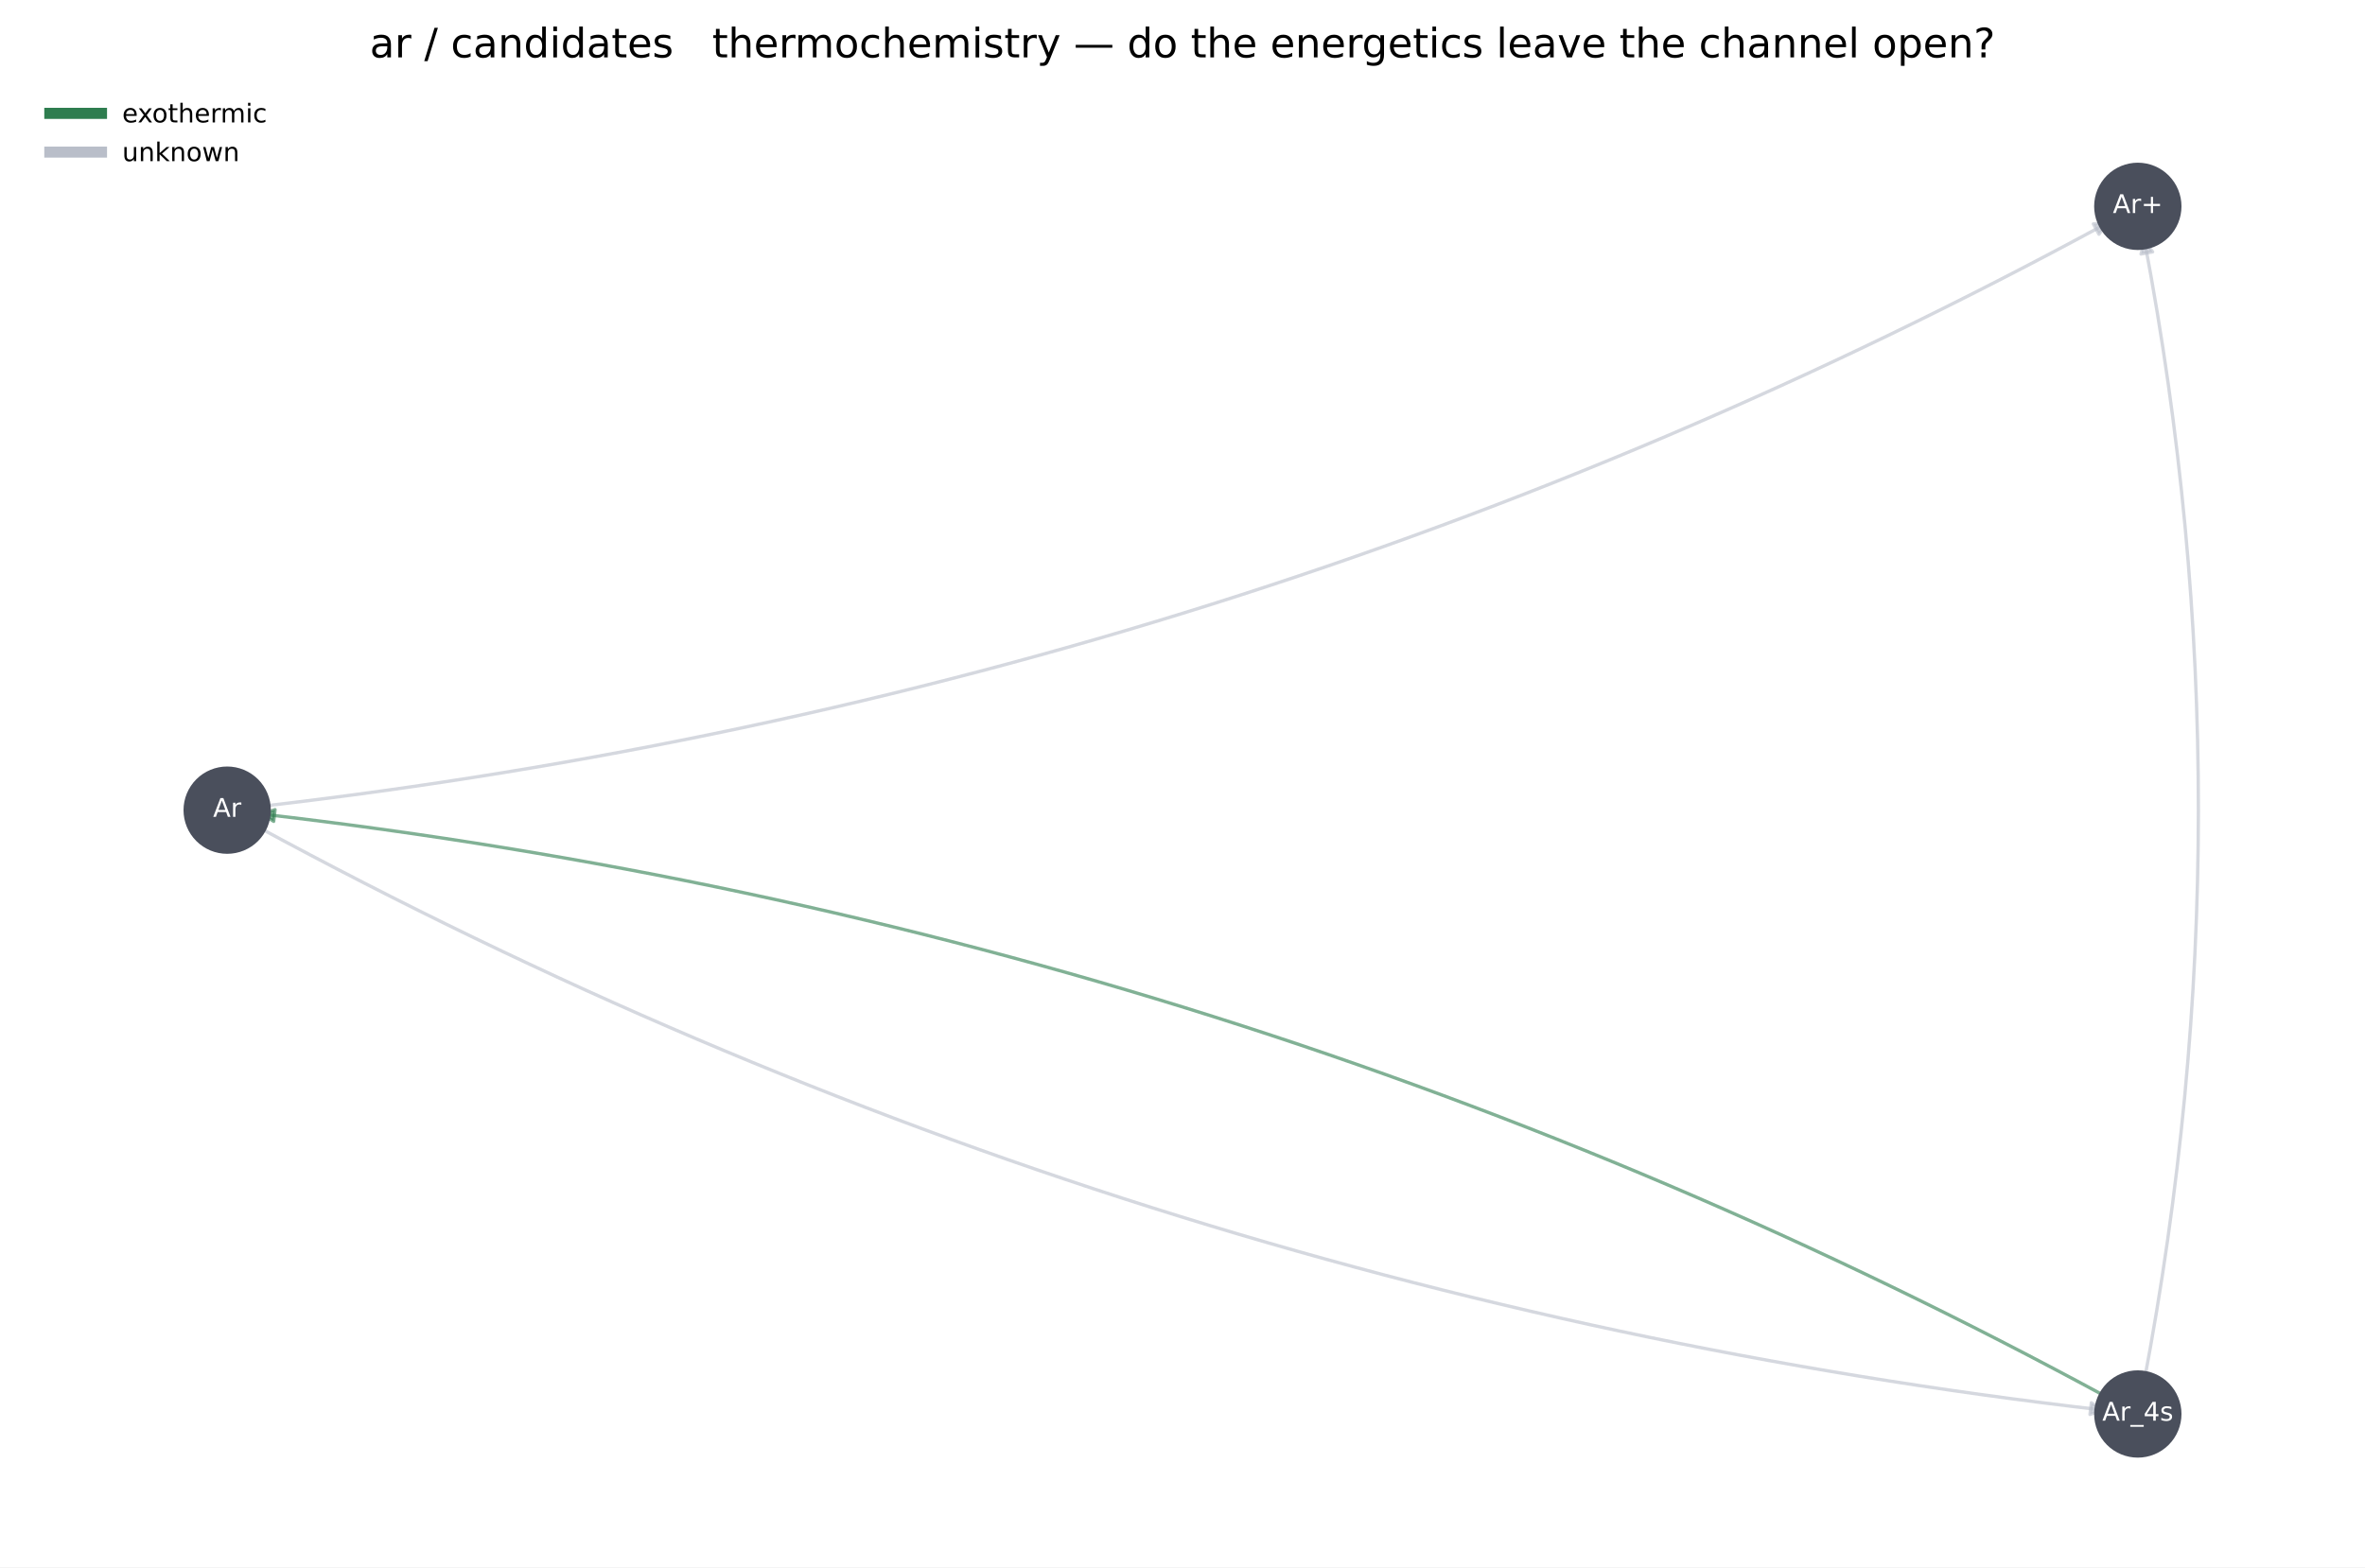
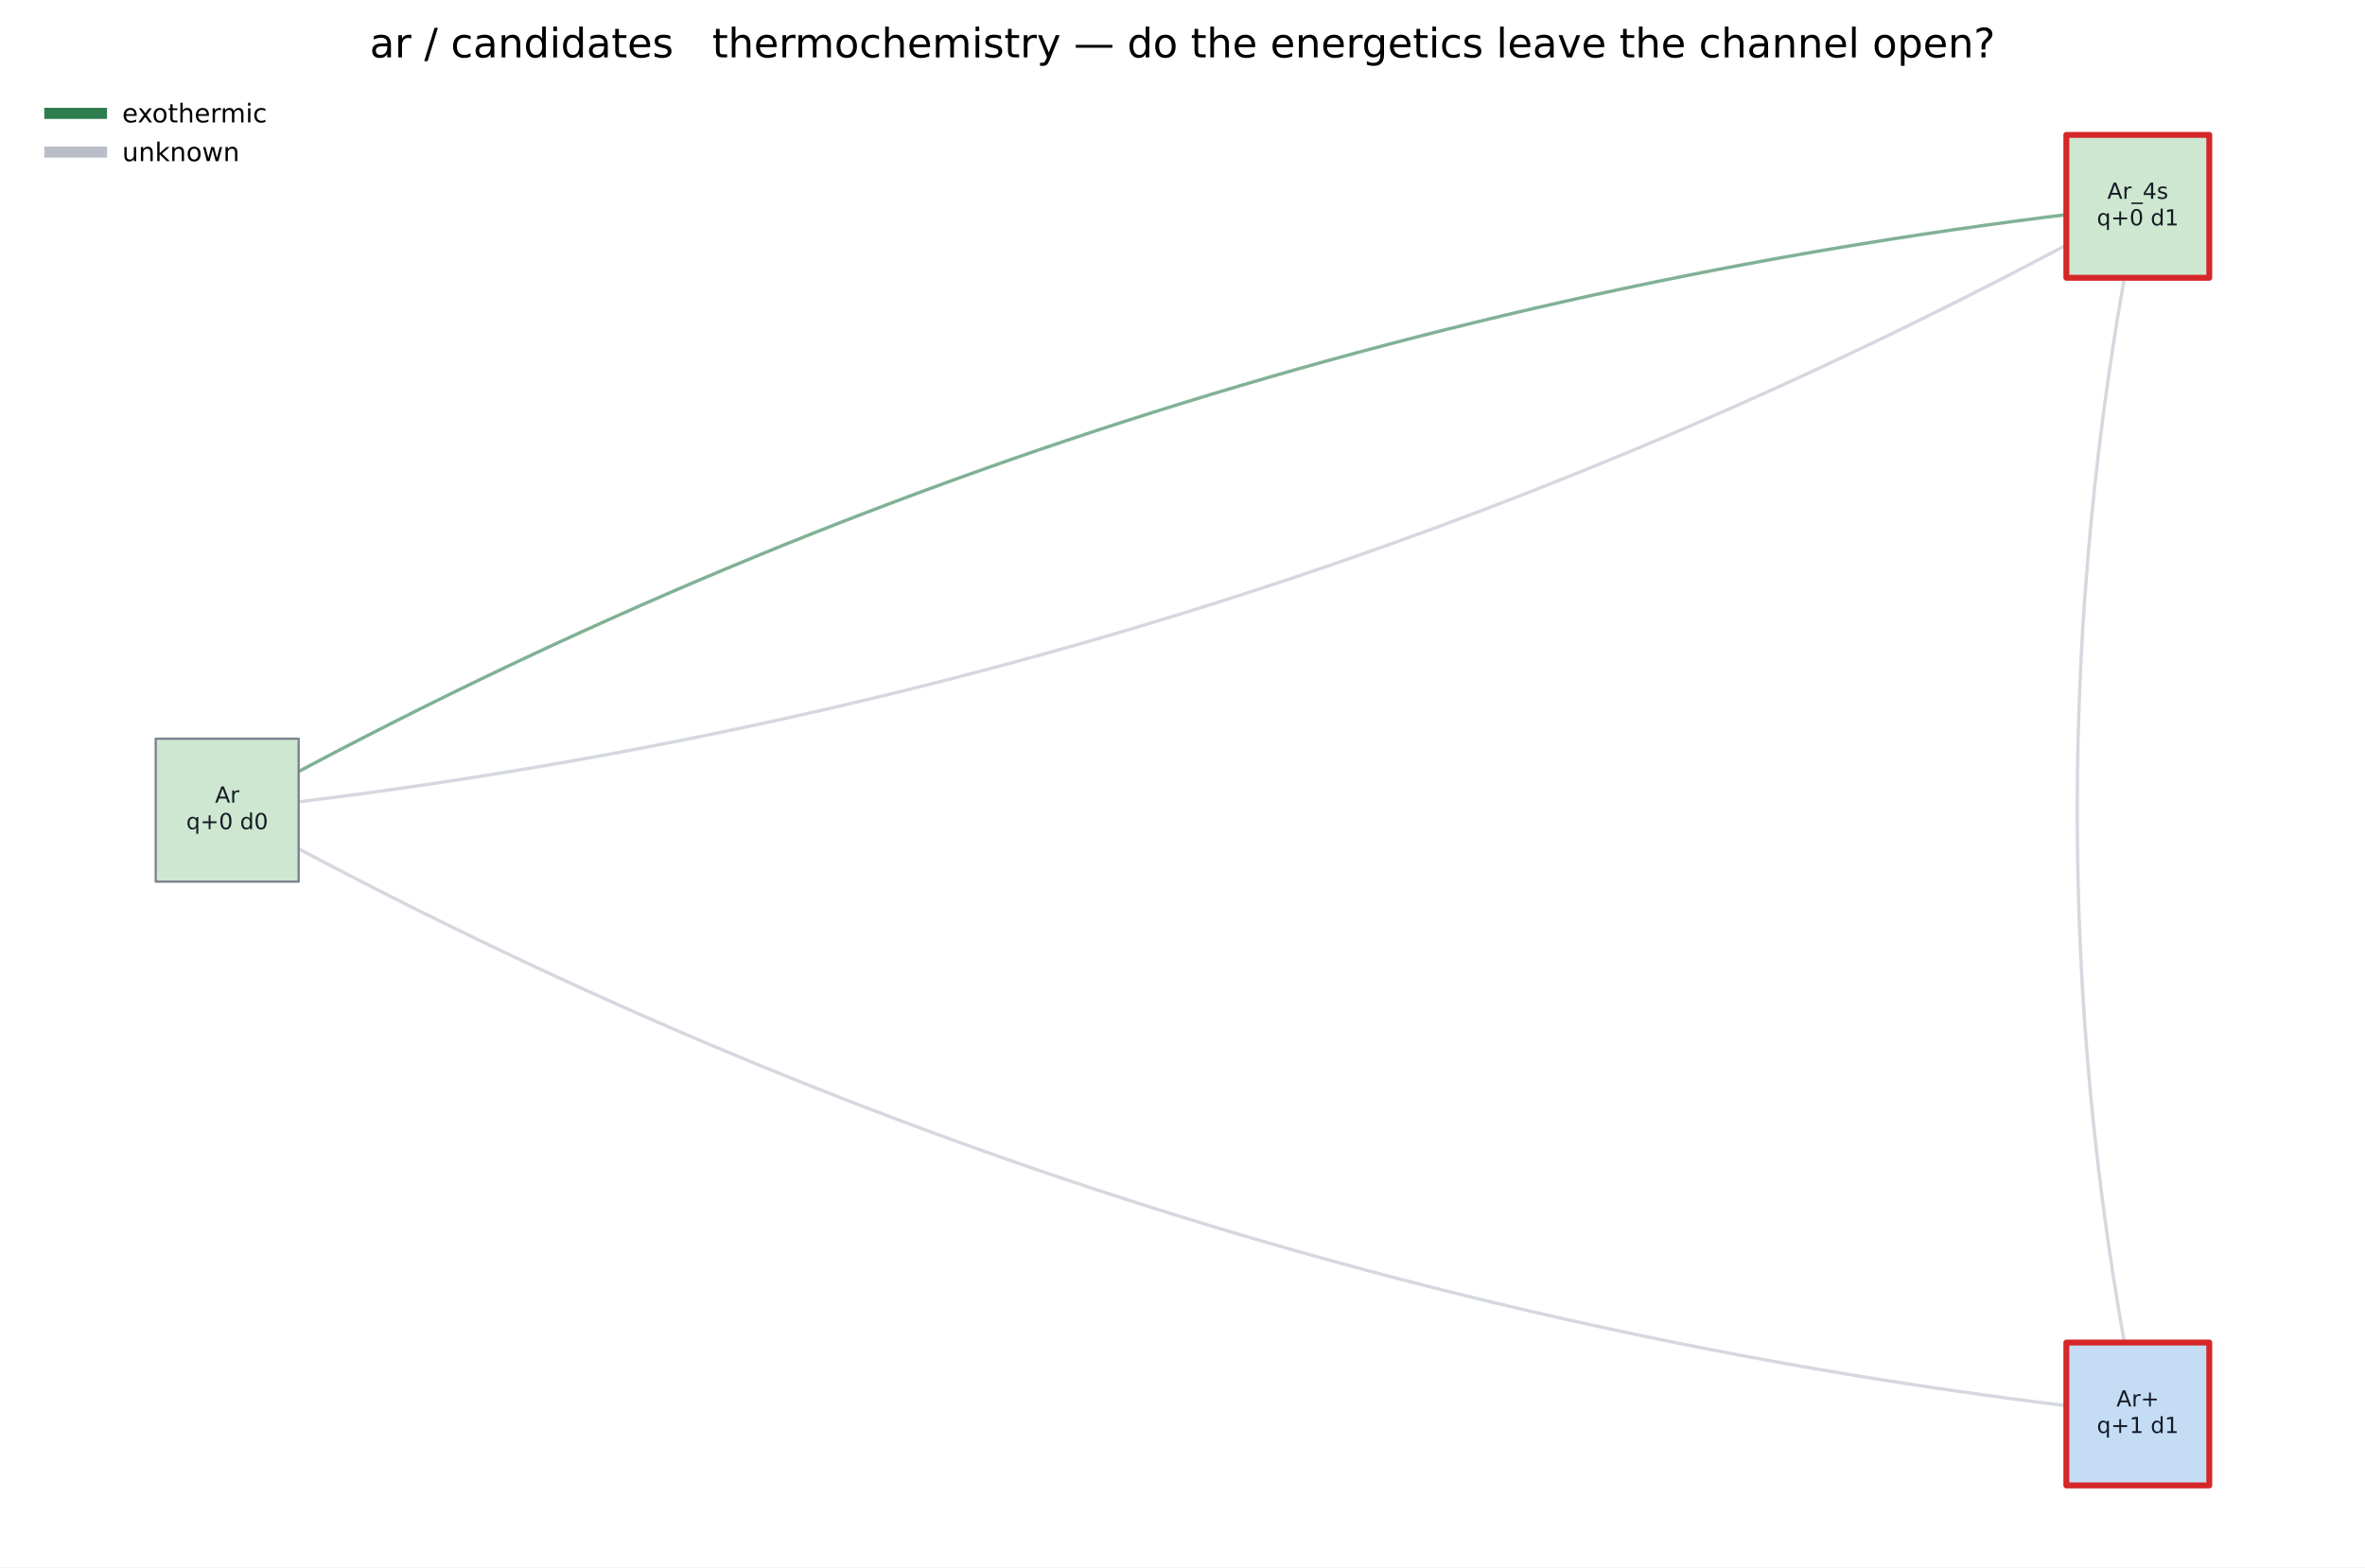
<svg xmlns="http://www.w3.org/2000/svg" xmlns:xlink="http://www.w3.org/1999/xlink" width="640.8pt" height="424.801pt" viewBox="0 0 640.8 424.801" version="1.1">
  <defs>
    <style type="text/css">*{stroke-linejoin: round; stroke-linecap: butt}</style>
  </defs>
  <g id="figure_1">
    <g id="patch_1">
      <path d="M 0 424.801  L 640.8 424.801  L 640.8 0  L 0 0  z " style="fill: #ffffff" />
    </g>
    <g id="axes_1">
      <g id="patch_2">
-         <path d="M 69.154 223.735  Q 304.54 351.581 569.641 382.152  " clip-path="url(#p90c19e6995)" style="fill: none; stroke: #b9bec9; stroke-opacity: 0.6; stroke-width: 0.9; stroke-linecap: round" />
-         <path d="M 566.645 380.196  L 569.641 382.152  L 566.279 383.375  z " clip-path="url(#p90c19e6995)" style="fill: #b9bec9; fill-opacity: 0.6; stroke: #b9bec9; stroke-opacity: 0.6; stroke-width: 0.9; stroke-linecap: round" />
+         <path d="M 70.162 218.614  Q 336.262 187.926 570.764 60.56  " clip-path="url(#p4d3c9f903c)" style="fill: none; stroke: #b9bec9; stroke-opacity: 0.6; stroke-width: 0.9; stroke-linecap: round" />
+         <path d="M 567.189 60.682  L 570.764 60.56  L 568.716 63.494  z " clip-path="url(#p4d3c9f903c)" style="fill: #b9bec9; fill-opacity: 0.6; stroke: #b9bec9; stroke-opacity: 0.6; stroke-width: 0.9; stroke-linecap: round" />
      </g>
      <g id="patch_3">
-         <path d="M 70.162 218.614  Q 336.262 187.926 570.764 60.56  " clip-path="url(#p90c19e6995)" style="fill: none; stroke: #b9bec9; stroke-opacity: 0.6; stroke-width: 0.9; stroke-linecap: round" />
-         <path d="M 567.189 60.682  L 570.764 60.56  L 568.716 63.494  z " clip-path="url(#p90c19e6995)" style="fill: #b9bec9; fill-opacity: 0.6; stroke: #b9bec9; stroke-opacity: 0.6; stroke-width: 0.9; stroke-linecap: round" />
+         <path d="M 69.154 223.735  Q 304.54 351.581 569.641 382.152  " clip-path="url(#p4d3c9f903c)" style="fill: none; stroke: #b9bec9; stroke-opacity: 0.6; stroke-width: 0.9; stroke-linecap: round" />
+         <path d="M 566.645 380.196  L 569.641 382.152  L 566.279 383.375  z " clip-path="url(#p4d3c9f903c)" style="fill: #b9bec9; fill-opacity: 0.6; stroke: #b9bec9; stroke-opacity: 0.6; stroke-width: 0.9; stroke-linecap: round" />
      </g>
      <g id="patch_4">
-         <path d="M 580.899 374.731  Q 610.318 219.577 581.086 65.413  " clip-path="url(#p90c19e6995)" style="fill: none; stroke: #b9bec9; stroke-opacity: 0.6; stroke-width: 0.9; stroke-linecap: round" />
-         <path d="M 580.11 68.855  L 581.086 65.413  L 583.254 68.259  z " clip-path="url(#p90c19e6995)" style="fill: #b9bec9; fill-opacity: 0.6; stroke: #b9bec9; stroke-opacity: 0.6; stroke-width: 0.9; stroke-linecap: round" />
+         <path d="M 577.587 64.428  Q 548.168 219.582 577.4 373.746  " clip-path="url(#p4d3c9f903c)" style="fill: none; stroke: #b9bec9; stroke-opacity: 0.6; stroke-width: 0.9; stroke-linecap: round" />
+         <path d="M 578.376 370.304  L 577.4 373.746  L 575.232 370.901  z " clip-path="url(#p4d3c9f903c)" style="fill: #b9bec9; fill-opacity: 0.6; stroke: #b9bec9; stroke-opacity: 0.6; stroke-width: 0.9; stroke-linecap: round" />
      </g>
      <g id="patch_5">
-         <path d="M 571.646 379.078  Q 336.26 251.232 71.159 220.661  " clip-path="url(#p90c19e6995)" style="fill: none; stroke: #2e7d4f; stroke-opacity: 0.6; stroke-width: 0.9; stroke-linecap: round" />
-         <path d="M 74.155 222.617  L 71.159 220.661  L 74.521 219.438  z " clip-path="url(#p90c19e6995)" style="fill: #2e7d4f; fill-opacity: 0.6; stroke: #2e7d4f; stroke-opacity: 0.6; stroke-width: 0.9; stroke-linecap: round" />
+         <path d="M 570.638 56.892  Q 304.538 87.579 70.036 214.945  " clip-path="url(#p4d3c9f903c)" style="fill: none; stroke: #2e7d4f; stroke-opacity: 0.6; stroke-width: 0.9; stroke-linecap: round" />
+         <path d="M 73.611 214.824  L 70.036 214.945  L 72.084 212.012  z " clip-path="url(#p4d3c9f903c)" style="fill: #2e7d4f; fill-opacity: 0.6; stroke: #2e7d4f; stroke-opacity: 0.6; stroke-width: 0.9; stroke-linecap: round" />
      </g>
      <g id="PathCollection_1">
-         <defs>
-           <path id="m0be5c2d212" d="M 0 11.832  C 3.138 11.832 6.148 10.585 8.367 8.367  C 10.585 6.148 11.832 3.138 11.832 0  C 11.832 -3.138 10.585 -6.148 8.367 -8.367  C 6.148 -10.585 3.138 -11.832 0 -11.832  C -3.138 -11.832 -6.148 -10.585 -8.367 -8.367  C -10.585 -6.148 -11.832 -3.138 -11.832 0  C -11.832 3.138 -10.585 6.148 -8.367 8.367  C -6.148 10.585 -3.138 11.832 0 11.832  z " />
-         </defs>
-         <g clip-path="url(#p90c19e6995)">
-           <use xlink:href="#m0be5c2d212" x="61.557" y="219.58" style="fill: #4a4f5c" />
-           <use xlink:href="#m0be5c2d212" x="579.243" y="55.926" style="fill: #4a4f5c" />
-           <use xlink:href="#m0be5c2d212" x="579.243" y="383.234" style="fill: #4a4f5c" />
-         </g>
+         <path d="M 42.192 238.944  L 80.922 238.944  L 80.922 200.215  L 42.192 200.215  z " clip-path="url(#p4d3c9f903c)" style="fill: #cde7d0; stroke: #7a8090; stroke-width: 0.6" />
+         <path d="M 559.878 402.598  L 598.608 402.598  L 598.608 363.869  L 559.878 363.869  z " clip-path="url(#p4d3c9f903c)" style="fill: #c4ddf5; stroke: #d62728; stroke-width: 1.6" />
+         <path d="M 559.878 75.291  L 598.608 75.291  L 598.608 36.561  L 559.878 36.561  z " clip-path="url(#p4d3c9f903c)" style="fill: #cde7d0; stroke: #d62728; stroke-width: 1.6" />
      </g>
      <g id="text_1">
-         <g clip-path="url(#p90c19e6995)">
-           <g style="fill: #ffffff" transform="translate(57.72398 221.3979) scale(0.07 -0.07)">
+         <g clip-path="url(#p4d3c9f903c)">
+           <g style="fill: #161a25" transform="translate(58.27156 217.5373) scale(0.06 -0.06)">
            <defs>
              <path id="DejaVuSans-24" d="M 2188 4044  L 1331 1722  L 3047 1722  L 2188 4044  z M 1831 4666  L 2547 4666  L 4325 0  L 3669 0  L 3244 1197  L 1141 1197  L 716 0  L 50 0  L 1831 4666  z " transform="scale(0.015625)" />
              <path id="DejaVuSans-55" d="M 2631 2963  Q 2534 3019 2420 3045  Q 2306 3072 2169 3072  Q 1681 3072 1420 2755  Q 1159 2438 1159 1844  L 1159 0  L 581 0  L 581 3500  L 1159 3500  L 1159 2956  Q 1341 3275 1631 3429  Q 1922 3584 2338 3584  Q 2397 3584 2469 3576  Q 2541 3569 2628 3553  L 2631 2963  z " transform="scale(0.015625)" />
            </defs>
            <use xlink:href="#DejaVuSans-24" />
            <use xlink:href="#DejaVuSans-55" transform="translate(68.40625 0)" />
          </g>
        </g>
+         <g clip-path="url(#p4d3c9f903c)">
+           <g style="fill: #161a25" transform="translate(50.46312 224.739) scale(0.06 -0.06)">
+             <defs>
+               <path id="DejaVuSans-54" d="M 947 1747  Q 947 1113 1208 752  Q 1469 391 1925 391  Q 2381 391 2643 752  Q 2906 1113 2906 1747  Q 2906 2381 2643 2742  Q 2381 3103 1925 3103  Q 1469 3103 1208 2742  Q 947 2381 947 1747  z M 2906 525  Q 2725 213 2448 61  Q 2172 -91 1784 -91  Q 1150 -91 751 415  Q 353 922 353 1747  Q 353 2572 751 3078  Q 1150 3584 1784 3584  Q 2172 3584 2448 3432  Q 2725 3281 2906 2969  L 2906 3500  L 3481 3500  L 3481 -1331  L 2906 -1331  L 2906 525  z " transform="scale(0.015625)" />
+               <path id="DejaVuSans-e" d="M 2944 4013  L 2944 2272  L 4684 2272  L 4684 1741  L 2944 1741  L 2944 0  L 2419 0  L 2419 1741  L 678 1741  L 678 2272  L 2419 2272  L 2419 4013  L 2944 4013  z " transform="scale(0.015625)" />
+               <path id="DejaVuSans-13" d="M 2034 4250  Q 1547 4250 1301 3770  Q 1056 3291 1056 2328  Q 1056 1369 1301 889  Q 1547 409 2034 409  Q 2525 409 2770 889  Q 3016 1369 3016 2328  Q 3016 3291 2770 3770  Q 2525 4250 2034 4250  z M 2034 4750  Q 2819 4750 3233 4129  Q 3647 3509 3647 2328  Q 3647 1150 3233 529  Q 2819 -91 2034 -91  Q 1250 -91 836 529  Q 422 1150 422 2328  Q 422 3509 836 4129  Q 1250 4750 2034 4750  z " transform="scale(0.015625)" />
+               <path id="DejaVuSans-3" transform="scale(0.015625)" />
+               <path id="DejaVuSans-47" d="M 2906 2969  L 2906 4863  L 3481 4863  L 3481 0  L 2906 0  L 2906 525  Q 2725 213 2448 61  Q 2172 -91 1784 -91  Q 1150 -91 751 415  Q 353 922 353 1747  Q 353 2572 751 3078  Q 1150 3584 1784 3584  Q 2172 3584 2448 3432  Q 2725 3281 2906 2969  z M 947 1747  Q 947 1113 1208 752  Q 1469 391 1925 391  Q 2381 391 2643 752  Q 2906 1113 2906 1747  Q 2906 2381 2643 2742  Q 2381 3103 1925 3103  Q 1469 3103 1208 2742  Q 947 2381 947 1747  z " transform="scale(0.015625)" />
+             </defs>
+             <use xlink:href="#DejaVuSans-54" />
+             <use xlink:href="#DejaVuSans-e" transform="translate(63.48438 0)" />
+             <use xlink:href="#DejaVuSans-13" transform="translate(147.2812 0)" />
+             <use xlink:href="#DejaVuSans-3" transform="translate(210.9062 0)" />
+             <use xlink:href="#DejaVuSans-47" transform="translate(242.6875 0)" />
+             <use xlink:href="#DejaVuSans-13" transform="translate(306.1719 0)" />
+           </g>
+         </g>
      </g>
      <g id="text_2">
-         <g clip-path="url(#p90c19e6995)">
-           <g style="fill: #ffffff" transform="translate(572.477 57.74397) scale(0.07 -0.07)">
-             <defs>
-               <path id="DejaVuSans-e" d="M 2944 4013  L 2944 2272  L 4684 2272  L 4684 1741  L 2944 1741  L 2944 0  L 2419 0  L 2419 1741  L 678 1741  L 678 2272  L 2419 2272  L 2419 4013  L 2944 4013  z " transform="scale(0.015625)" />
-             </defs>
+         <g clip-path="url(#p4d3c9f903c)">
+           <g style="fill: #161a25" transform="translate(573.4436 381.1913) scale(0.06 -0.06)">
            <use xlink:href="#DejaVuSans-24" />
            <use xlink:href="#DejaVuSans-55" transform="translate(68.40625 0)" />
            <use xlink:href="#DejaVuSans-e" transform="translate(109.5156 0)" />
          </g>
        </g>
+         <g clip-path="url(#p4d3c9f903c)">
+           <g style="fill: #161a25" transform="translate(568.1491 388.3929) scale(0.06 -0.06)">
+             <defs>
+               <path id="DejaVuSans-14" d="M 794 531  L 1825 531  L 1825 4091  L 703 3866  L 703 4441  L 1819 4666  L 2450 4666  L 2450 531  L 3481 531  L 3481 0  L 794 0  L 794 531  z " transform="scale(0.015625)" />
+             </defs>
+             <use xlink:href="#DejaVuSans-54" />
+             <use xlink:href="#DejaVuSans-e" transform="translate(63.48438 0)" />
+             <use xlink:href="#DejaVuSans-14" transform="translate(147.2812 0)" />
+             <use xlink:href="#DejaVuSans-3" transform="translate(210.9062 0)" />
+             <use xlink:href="#DejaVuSans-47" transform="translate(242.6875 0)" />
+             <use xlink:href="#DejaVuSans-14" transform="translate(306.1719 0)" />
+           </g>
+         </g>
      </g>
      <g id="text_3">
-         <g clip-path="url(#p90c19e6995)">
-           <g style="fill: #ffffff" transform="translate(569.6098 385.0519) scale(0.07 -0.07)">
+         <g clip-path="url(#p4d3c9f903c)">
+           <g style="fill: #161a25" transform="translate(570.9859 53.88339) scale(0.06 -0.06)">
            <defs>
              <path id="DejaVuSans-42" d="M 3263 -1063  L 3263 -1509  L -63 -1509  L -63 -1063  L 3263 -1063  z " transform="scale(0.015625)" />
              <path id="DejaVuSans-17" d="M 2419 4116  L 825 1625  L 2419 1625  L 2419 4116  z M 2253 4666  L 3047 4666  L 3047 1625  L 3713 1625  L 3713 1100  L 3047 1100  L 3047 0  L 2419 0  L 2419 1100  L 313 1100  L 313 1709  L 2253 4666  z " transform="scale(0.015625)" />
              <path id="DejaVuSans-56" d="M 2834 3397  L 2834 2853  Q 2591 2978 2328 3040  Q 2066 3103 1784 3103  Q 1356 3103 1142 2972  Q 928 2841 928 2578  Q 928 2378 1081 2264  Q 1234 2150 1697 2047  L 1894 2003  Q 2506 1872 2764 1633  Q 3022 1394 3022 966  Q 3022 478 2636 193  Q 2250 -91 1575 -91  Q 1294 -91 989 -36  Q 684 19 347 128  L 347 722  Q 666 556 975 473  Q 1284 391 1588 391  Q 1994 391 2212 530  Q 2431 669 2431 922  Q 2431 1156 2273 1281  Q 2116 1406 1581 1522  L 1381 1569  Q 847 1681 609 1914  Q 372 2147 372 2553  Q 372 3047 722 3315  Q 1072 3584 1716 3584  Q 2034 3584 2315 3537  Q 2597 3491 2834 3397  z " transform="scale(0.015625)" />
            </defs>
            <use xlink:href="#DejaVuSans-24" />
            <use xlink:href="#DejaVuSans-55" transform="translate(68.40625 0)" />
            <use xlink:href="#DejaVuSans-42" transform="translate(109.5156 0)" />
            <use xlink:href="#DejaVuSans-17" transform="translate(159.5156 0)" />
            <use xlink:href="#DejaVuSans-56" transform="translate(223.1406 0)" />
          </g>
        </g>
+         <g clip-path="url(#p4d3c9f903c)">
+           <g style="fill: #161a25" transform="translate(568.1491 61.08503) scale(0.06 -0.06)">
+             <use xlink:href="#DejaVuSans-54" />
+             <use xlink:href="#DejaVuSans-e" transform="translate(63.48438 0)" />
+             <use xlink:href="#DejaVuSans-13" transform="translate(147.2812 0)" />
+             <use xlink:href="#DejaVuSans-3" transform="translate(210.9062 0)" />
+             <use xlink:href="#DejaVuSans-47" transform="translate(242.6875 0)" />
+             <use xlink:href="#DejaVuSans-14" transform="translate(306.1719 0)" />
+           </g>
+         </g>
      </g>
      <g id="text_4">
        <g transform="translate(100.1852 15.55828) scale(0.11 -0.11)">
          <defs>
            <path id="DejaVuSans-44" d="M 2194 1759  Q 1497 1759 1228 1600  Q 959 1441 959 1056  Q 959 750 1161 570  Q 1363 391 1709 391  Q 2188 391 2477 730  Q 2766 1069 2766 1631  L 2766 1759  L 2194 1759  z M 3341 1997  L 3341 0  L 2766 0  L 2766 531  Q 2569 213 2275 61  Q 1981 -91 1556 -91  Q 1019 -91 701 211  Q 384 513 384 1019  Q 384 1609 779 1909  Q 1175 2209 1959 2209  L 2766 2209  L 2766 2266  Q 2766 2663 2505 2880  Q 2244 3097 1772 3097  Q 1472 3097 1187 3025  Q 903 2953 641 2809  L 641 3341  Q 956 3463 1253 3523  Q 1550 3584 1831 3584  Q 2591 3584 2966 3190  Q 3341 2797 3341 1997  z " transform="scale(0.015625)" />
-             <path id="DejaVuSans-3" transform="scale(0.015625)" />
            <path id="DejaVuSans-12" d="M 1625 4666  L 2156 4666  L 531 -594  L 0 -594  L 1625 4666  z " transform="scale(0.015625)" />
            <path id="DejaVuSans-46" d="M 3122 3366  L 3122 2828  Q 2878 2963 2633 3030  Q 2388 3097 2138 3097  Q 1578 3097 1268 2742  Q 959 2388 959 1747  Q 959 1106 1268 751  Q 1578 397 2138 397  Q 2388 397 2633 464  Q 2878 531 3122 666  L 3122 134  Q 2881 22 2623 -34  Q 2366 -91 2075 -91  Q 1284 -91 818 406  Q 353 903 353 1747  Q 353 2603 823 3093  Q 1294 3584 2113 3584  Q 2378 3584 2631 3529  Q 2884 3475 3122 3366  z " transform="scale(0.015625)" />
            <path id="DejaVuSans-51" d="M 3513 2113  L 3513 0  L 2938 0  L 2938 2094  Q 2938 2591 2744 2837  Q 2550 3084 2163 3084  Q 1697 3084 1428 2787  Q 1159 2491 1159 1978  L 1159 0  L 581 0  L 581 3500  L 1159 3500  L 1159 2956  Q 1366 3272 1645 3428  Q 1925 3584 2291 3584  Q 2894 3584 3203 3211  Q 3513 2838 3513 2113  z " transform="scale(0.015625)" />
-             <path id="DejaVuSans-47" d="M 2906 2969  L 2906 4863  L 3481 4863  L 3481 0  L 2906 0  L 2906 525  Q 2725 213 2448 61  Q 2172 -91 1784 -91  Q 1150 -91 751 415  Q 353 922 353 1747  Q 353 2572 751 3078  Q 1150 3584 1784 3584  Q 2172 3584 2448 3432  Q 2725 3281 2906 2969  z M 947 1747  Q 947 1113 1208 752  Q 1469 391 1925 391  Q 2381 391 2643 752  Q 2906 1113 2906 1747  Q 2906 2381 2643 2742  Q 2381 3103 1925 3103  Q 1469 3103 1208 2742  Q 947 2381 947 1747  z " transform="scale(0.015625)" />
            <path id="DejaVuSans-4c" d="M 603 3500  L 1178 3500  L 1178 0  L 603 0  L 603 3500  z M 603 4863  L 1178 4863  L 1178 4134  L 603 4134  L 603 4863  z " transform="scale(0.015625)" />
            <path id="DejaVuSans-57" d="M 1172 4494  L 1172 3500  L 2356 3500  L 2356 3053  L 1172 3053  L 1172 1153  Q 1172 725 1289 603  Q 1406 481 1766 481  L 2356 481  L 2356 0  L 1766 0  Q 1100 0 847 248  Q 594 497 594 1153  L 594 3053  L 172 3053  L 172 3500  L 594 3500  L 594 4494  L 1172 4494  z " transform="scale(0.015625)" />
            <path id="DejaVuSans-48" d="M 3597 1894  L 3597 1613  L 953 1613  Q 991 1019 1311 708  Q 1631 397 2203 397  Q 2534 397 2845 478  Q 3156 559 3463 722  L 3463 178  Q 3153 47 2828 -22  Q 2503 -91 2169 -91  Q 1331 -91 842 396  Q 353 884 353 1716  Q 353 2575 817 3079  Q 1281 3584 2069 3584  Q 2775 3584 3186 3129  Q 3597 2675 3597 1894  z M 3022 2063  Q 3016 2534 2758 2815  Q 2500 3097 2075 3097  Q 1594 3097 1305 2825  Q 1016 2553 972 2059  L 3022 2063  z " transform="scale(0.015625)" />
            <path id="DejaVuSans-4b" d="M 3513 2113  L 3513 0  L 2938 0  L 2938 2094  Q 2938 2591 2744 2837  Q 2550 3084 2163 3084  Q 1697 3084 1428 2787  Q 1159 2491 1159 1978  L 1159 0  L 581 0  L 581 4863  L 1159 4863  L 1159 2956  Q 1366 3272 1645 3428  Q 1925 3584 2291 3584  Q 2894 3584 3203 3211  Q 3513 2838 3513 2113  z " transform="scale(0.015625)" />
            <path id="DejaVuSans-50" d="M 3328 2828  Q 3544 3216 3844 3400  Q 4144 3584 4550 3584  Q 5097 3584 5394 3201  Q 5691 2819 5691 2113  L 5691 0  L 5113 0  L 5113 2094  Q 5113 2597 4934 2840  Q 4756 3084 4391 3084  Q 3944 3084 3684 2787  Q 3425 2491 3425 1978  L 3425 0  L 2847 0  L 2847 2094  Q 2847 2600 2669 2842  Q 2491 3084 2119 3084  Q 1678 3084 1418 2786  Q 1159 2488 1159 1978  L 1159 0  L 581 0  L 581 3500  L 1159 3500  L 1159 2956  Q 1356 3278 1631 3431  Q 1906 3584 2284 3584  Q 2666 3584 2933 3390  Q 3200 3197 3328 2828  z " transform="scale(0.015625)" />
            <path id="DejaVuSans-52" d="M 1959 3097  Q 1497 3097 1228 2736  Q 959 2375 959 1747  Q 959 1119 1226 758  Q 1494 397 1959 397  Q 2419 397 2687 759  Q 2956 1122 2956 1747  Q 2956 2369 2687 2733  Q 2419 3097 1959 3097  z M 1959 3584  Q 2709 3584 3137 3096  Q 3566 2609 3566 1747  Q 3566 888 3137 398  Q 2709 -91 1959 -91  Q 1206 -91 779 398  Q 353 888 353 1747  Q 353 2609 779 3096  Q 1206 3584 1959 3584  z " transform="scale(0.015625)" />
            <path id="DejaVuSans-5c" d="M 2059 -325  Q 1816 -950 1584 -1140  Q 1353 -1331 966 -1331  L 506 -1331  L 506 -850  L 844 -850  Q 1081 -850 1212 -737  Q 1344 -625 1503 -206  L 1606 56  L 191 3500  L 800 3500  L 1894 763  L 2988 3500  L 3597 3500  L 2059 -325  z " transform="scale(0.015625)" />
            <path id="DejaVuSans-af6" d="M 313 1978  L 6088 1978  L 6088 1528  L 313 1528  L 313 1978  z " transform="scale(0.015625)" />
            <path id="DejaVuSans-4a" d="M 2906 1791  Q 2906 2416 2648 2759  Q 2391 3103 1925 3103  Q 1463 3103 1205 2759  Q 947 2416 947 1791  Q 947 1169 1205 825  Q 1463 481 1925 481  Q 2391 481 2648 825  Q 2906 1169 2906 1791  z M 3481 434  Q 3481 -459 3084 -895  Q 2688 -1331 1869 -1331  Q 1566 -1331 1297 -1286  Q 1028 -1241 775 -1147  L 775 -588  Q 1028 -725 1275 -790  Q 1522 -856 1778 -856  Q 2344 -856 2625 -561  Q 2906 -266 2906 331  L 2906 616  Q 2728 306 2450 153  Q 2172 0 1784 0  Q 1141 0 747 490  Q 353 981 353 1791  Q 353 2603 747 3093  Q 1141 3584 1784 3584  Q 2172 3584 2450 3431  Q 2728 3278 2906 2969  L 2906 3500  L 3481 3500  L 3481 434  z " transform="scale(0.015625)" />
            <path id="DejaVuSans-4f" d="M 603 4863  L 1178 4863  L 1178 0  L 603 0  L 603 4863  z " transform="scale(0.015625)" />
            <path id="DejaVuSans-59" d="M 191 3500  L 800 3500  L 1894 563  L 2988 3500  L 3597 3500  L 2284 0  L 1503 0  L 191 3500  z " transform="scale(0.015625)" />
            <path id="DejaVuSans-53" d="M 1159 525  L 1159 -1331  L 581 -1331  L 581 3500  L 1159 3500  L 1159 2969  Q 1341 3281 1617 3432  Q 1894 3584 2278 3584  Q 2916 3584 3314 3078  Q 3713 2572 3713 1747  Q 3713 922 3314 415  Q 2916 -91 2278 -91  Q 1894 -91 1617 61  Q 1341 213 1159 525  z M 3116 1747  Q 3116 2381 2855 2742  Q 2594 3103 2138 3103  Q 1681 3103 1420 2742  Q 1159 2381 1159 1747  Q 1159 1113 1420 752  Q 1681 391 2138 391  Q 2594 391 2855 752  Q 3116 1113 3116 1747  z " transform="scale(0.015625)" />
            <path id="DejaVuSans-22" d="M 1222 794  L 1856 794  L 1856 0  L 1222 0  L 1222 794  z M 1838 1253  L 1241 1253  L 1241 1734  Q 1241 2050 1328 2253  Q 1416 2456 1697 2725  L 1978 3003  Q 2156 3169 2236 3316  Q 2316 3463 2316 3616  Q 2316 3894 2111 4066  Q 1906 4238 1569 4238  Q 1322 4238 1042 4128  Q 763 4019 459 3809  L 459 4397  Q 753 4575 1054 4662  Q 1356 4750 1678 4750  Q 2253 4750 2601 4447  Q 2950 4144 2950 3647  Q 2950 3409 2837 3195  Q 2725 2981 2444 2713  L 2169 2444  Q 2022 2297 1961 2214  Q 1900 2131 1875 2053  Q 1856 1988 1847 1894  Q 1838 1800 1838 1638  L 1838 1253  z " transform="scale(0.015625)" />
          </defs>
          <use xlink:href="#DejaVuSans-44" />
          <use xlink:href="#DejaVuSans-55" transform="translate(61.28125 0)" />
          <use xlink:href="#DejaVuSans-3" transform="translate(102.3906 0)" />
          <use xlink:href="#DejaVuSans-12" transform="translate(134.1719 0)" />
          <use xlink:href="#DejaVuSans-3" transform="translate(167.8594 0)" />
          <use xlink:href="#DejaVuSans-46" transform="translate(199.6406 0)" />
          <use xlink:href="#DejaVuSans-44" transform="translate(254.625 0)" />
          <use xlink:href="#DejaVuSans-51" transform="translate(315.9062 0)" />
          <use xlink:href="#DejaVuSans-47" transform="translate(379.2812 0)" />
          <use xlink:href="#DejaVuSans-4c" transform="translate(442.7656 0)" />
          <use xlink:href="#DejaVuSans-47" transform="translate(470.5469 0)" />
          <use xlink:href="#DejaVuSans-44" transform="translate(534.0312 0)" />
          <use xlink:href="#DejaVuSans-57" transform="translate(595.3125 0)" />
          <use xlink:href="#DejaVuSans-48" transform="translate(634.5156 0)" />
          <use xlink:href="#DejaVuSans-56" transform="translate(696.0469 0)" />
          <use xlink:href="#DejaVuSans-3" transform="translate(748.1406 0)" />
          <use xlink:href="#DejaVuSans-3" transform="translate(779.9219 0)" />
          <use xlink:href="#DejaVuSans-3" transform="translate(811.7031 0)" />
          <use xlink:href="#DejaVuSans-57" transform="translate(843.4844 0)" />
          <use xlink:href="#DejaVuSans-4b" transform="translate(882.6875 0)" />
          <use xlink:href="#DejaVuSans-48" transform="translate(946.0625 0)" />
          <use xlink:href="#DejaVuSans-55" transform="translate(1007.594 0)" />
          <use xlink:href="#DejaVuSans-50" transform="translate(1046.953 0)" />
          <use xlink:href="#DejaVuSans-52" transform="translate(1144.359 0)" />
          <use xlink:href="#DejaVuSans-46" transform="translate(1205.547 0)" />
          <use xlink:href="#DejaVuSans-4b" transform="translate(1260.531 0)" />
          <use xlink:href="#DejaVuSans-48" transform="translate(1323.906 0)" />
          <use xlink:href="#DejaVuSans-50" transform="translate(1385.438 0)" />
          <use xlink:href="#DejaVuSans-4c" transform="translate(1482.844 0)" />
          <use xlink:href="#DejaVuSans-56" transform="translate(1510.625 0)" />
          <use xlink:href="#DejaVuSans-57" transform="translate(1562.719 0)" />
          <use xlink:href="#DejaVuSans-55" transform="translate(1601.922 0)" />
          <use xlink:href="#DejaVuSans-5c" transform="translate(1643.031 0)" />
          <use xlink:href="#DejaVuSans-3" transform="translate(1702.219 0)" />
          <use xlink:href="#DejaVuSans-af6" transform="translate(1734 0)" />
          <use xlink:href="#DejaVuSans-3" transform="translate(1834 0)" />
          <use xlink:href="#DejaVuSans-47" transform="translate(1865.781 0)" />
          <use xlink:href="#DejaVuSans-52" transform="translate(1929.266 0)" />
          <use xlink:href="#DejaVuSans-3" transform="translate(1990.453 0)" />
          <use xlink:href="#DejaVuSans-57" transform="translate(2022.234 0)" />
          <use xlink:href="#DejaVuSans-4b" transform="translate(2061.438 0)" />
          <use xlink:href="#DejaVuSans-48" transform="translate(2124.812 0)" />
          <use xlink:href="#DejaVuSans-3" transform="translate(2186.344 0)" />
          <use xlink:href="#DejaVuSans-48" transform="translate(2218.125 0)" />
          <use xlink:href="#DejaVuSans-51" transform="translate(2279.656 0)" />
          <use xlink:href="#DejaVuSans-48" transform="translate(2343.031 0)" />
          <use xlink:href="#DejaVuSans-55" transform="translate(2404.562 0)" />
          <use xlink:href="#DejaVuSans-4a" transform="translate(2443.922 0)" />
          <use xlink:href="#DejaVuSans-48" transform="translate(2507.406 0)" />
          <use xlink:href="#DejaVuSans-57" transform="translate(2568.938 0)" />
          <use xlink:href="#DejaVuSans-4c" transform="translate(2608.141 0)" />
          <use xlink:href="#DejaVuSans-46" transform="translate(2635.922 0)" />
          <use xlink:href="#DejaVuSans-56" transform="translate(2690.906 0)" />
          <use xlink:href="#DejaVuSans-3" transform="translate(2743 0)" />
          <use xlink:href="#DejaVuSans-4f" transform="translate(2774.781 0)" />
          <use xlink:href="#DejaVuSans-48" transform="translate(2802.562 0)" />
          <use xlink:href="#DejaVuSans-44" transform="translate(2864.094 0)" />
          <use xlink:href="#DejaVuSans-59" transform="translate(2925.375 0)" />
          <use xlink:href="#DejaVuSans-48" transform="translate(2984.562 0)" />
          <use xlink:href="#DejaVuSans-3" transform="translate(3046.094 0)" />
          <use xlink:href="#DejaVuSans-57" transform="translate(3077.875 0)" />
          <use xlink:href="#DejaVuSans-4b" transform="translate(3117.078 0)" />
          <use xlink:href="#DejaVuSans-48" transform="translate(3180.453 0)" />
          <use xlink:href="#DejaVuSans-3" transform="translate(3241.984 0)" />
          <use xlink:href="#DejaVuSans-46" transform="translate(3273.766 0)" />
          <use xlink:href="#DejaVuSans-4b" transform="translate(3328.75 0)" />
          <use xlink:href="#DejaVuSans-44" transform="translate(3392.125 0)" />
          <use xlink:href="#DejaVuSans-51" transform="translate(3453.406 0)" />
          <use xlink:href="#DejaVuSans-51" transform="translate(3516.781 0)" />
          <use xlink:href="#DejaVuSans-48" transform="translate(3580.156 0)" />
          <use xlink:href="#DejaVuSans-4f" transform="translate(3641.688 0)" />
          <use xlink:href="#DejaVuSans-3" transform="translate(3669.469 0)" />
          <use xlink:href="#DejaVuSans-52" transform="translate(3701.25 0)" />
          <use xlink:href="#DejaVuSans-53" transform="translate(3762.438 0)" />
          <use xlink:href="#DejaVuSans-48" transform="translate(3825.922 0)" />
          <use xlink:href="#DejaVuSans-51" transform="translate(3887.453 0)" />
          <use xlink:href="#DejaVuSans-22" transform="translate(3950.828 0)" />
        </g>
      </g>
      <g id="legend_1">
        <g id="line2d_1">
          <path d="M 13.5 30.727  L 20.5 30.727  L 27.5 30.727  " style="fill: none; stroke: #2e7d4f; stroke-width: 3; stroke-linecap: square" />
        </g>
        <g id="text_5">
          <g transform="translate(33.1 33.17719) scale(0.07 -0.07)">
            <defs>
              <path id="DejaVuSans-5b" d="M 3513 3500  L 2247 1797  L 3578 0  L 2900 0  L 1881 1375  L 863 0  L 184 0  L 1544 1831  L 300 3500  L 978 3500  L 1906 2253  L 2834 3500  L 3513 3500  z " transform="scale(0.015625)" />
            </defs>
            <use xlink:href="#DejaVuSans-48" />
            <use xlink:href="#DejaVuSans-5b" transform="translate(59.78125 0)" />
            <use xlink:href="#DejaVuSans-52" transform="translate(115.8906 0)" />
            <use xlink:href="#DejaVuSans-57" transform="translate(177.0781 0)" />
            <use xlink:href="#DejaVuSans-4b" transform="translate(216.2812 0)" />
            <use xlink:href="#DejaVuSans-48" transform="translate(279.6562 0)" />
            <use xlink:href="#DejaVuSans-55" transform="translate(341.1875 0)" />
            <use xlink:href="#DejaVuSans-50" transform="translate(380.5469 0)" />
            <use xlink:href="#DejaVuSans-4c" transform="translate(477.9531 0)" />
            <use xlink:href="#DejaVuSans-46" transform="translate(505.7344 0)" />
          </g>
        </g>
        <g id="line2d_2">
          <path d="M 13.5 41.228  L 20.5 41.228  L 27.5 41.228  " style="fill: none; stroke: #b9bec9; stroke-width: 3; stroke-linecap: square" />
        </g>
        <g id="text_6">
          <g transform="translate(33.1 43.67773) scale(0.07 -0.07)">
            <defs>
              <path id="DejaVuSans-58" d="M 544 1381  L 544 3500  L 1119 3500  L 1119 1403  Q 1119 906 1312 657  Q 1506 409 1894 409  Q 2359 409 2629 706  Q 2900 1003 2900 1516  L 2900 3500  L 3475 3500  L 3475 0  L 2900 0  L 2900 538  Q 2691 219 2414 64  Q 2138 -91 1772 -91  Q 1169 -91 856 284  Q 544 659 544 1381  z M 1991 3584  L 1991 3584  z " transform="scale(0.015625)" />
              <path id="DejaVuSans-4e" d="M 581 4863  L 1159 4863  L 1159 1991  L 2875 3500  L 3609 3500  L 1753 1863  L 3688 0  L 2938 0  L 1159 1709  L 1159 0  L 581 0  L 581 4863  z " transform="scale(0.015625)" />
              <path id="DejaVuSans-5a" d="M 269 3500  L 844 3500  L 1563 769  L 2278 3500  L 2956 3500  L 3675 769  L 4391 3500  L 4966 3500  L 4050 0  L 3372 0  L 2619 2869  L 1863 0  L 1184 0  L 269 3500  z " transform="scale(0.015625)" />
            </defs>
            <use xlink:href="#DejaVuSans-58" />
            <use xlink:href="#DejaVuSans-51" transform="translate(63.375 0)" />
            <use xlink:href="#DejaVuSans-4e" transform="translate(126.75 0)" />
            <use xlink:href="#DejaVuSans-51" transform="translate(184.6562 0)" />
            <use xlink:href="#DejaVuSans-52" transform="translate(248.0312 0)" />
            <use xlink:href="#DejaVuSans-5a" transform="translate(309.2188 0)" />
            <use xlink:href="#DejaVuSans-51" transform="translate(391 0)" />
          </g>
        </g>
      </g>
    </g>
  </g>
  <defs>
-     <clipPath id="p90c19e6995">
+     <clipPath id="p4d3c9f903c">
      <rect x="7.2" y="21.558" width="626.4" height="396.043" />
    </clipPath>
  </defs>
</svg>
